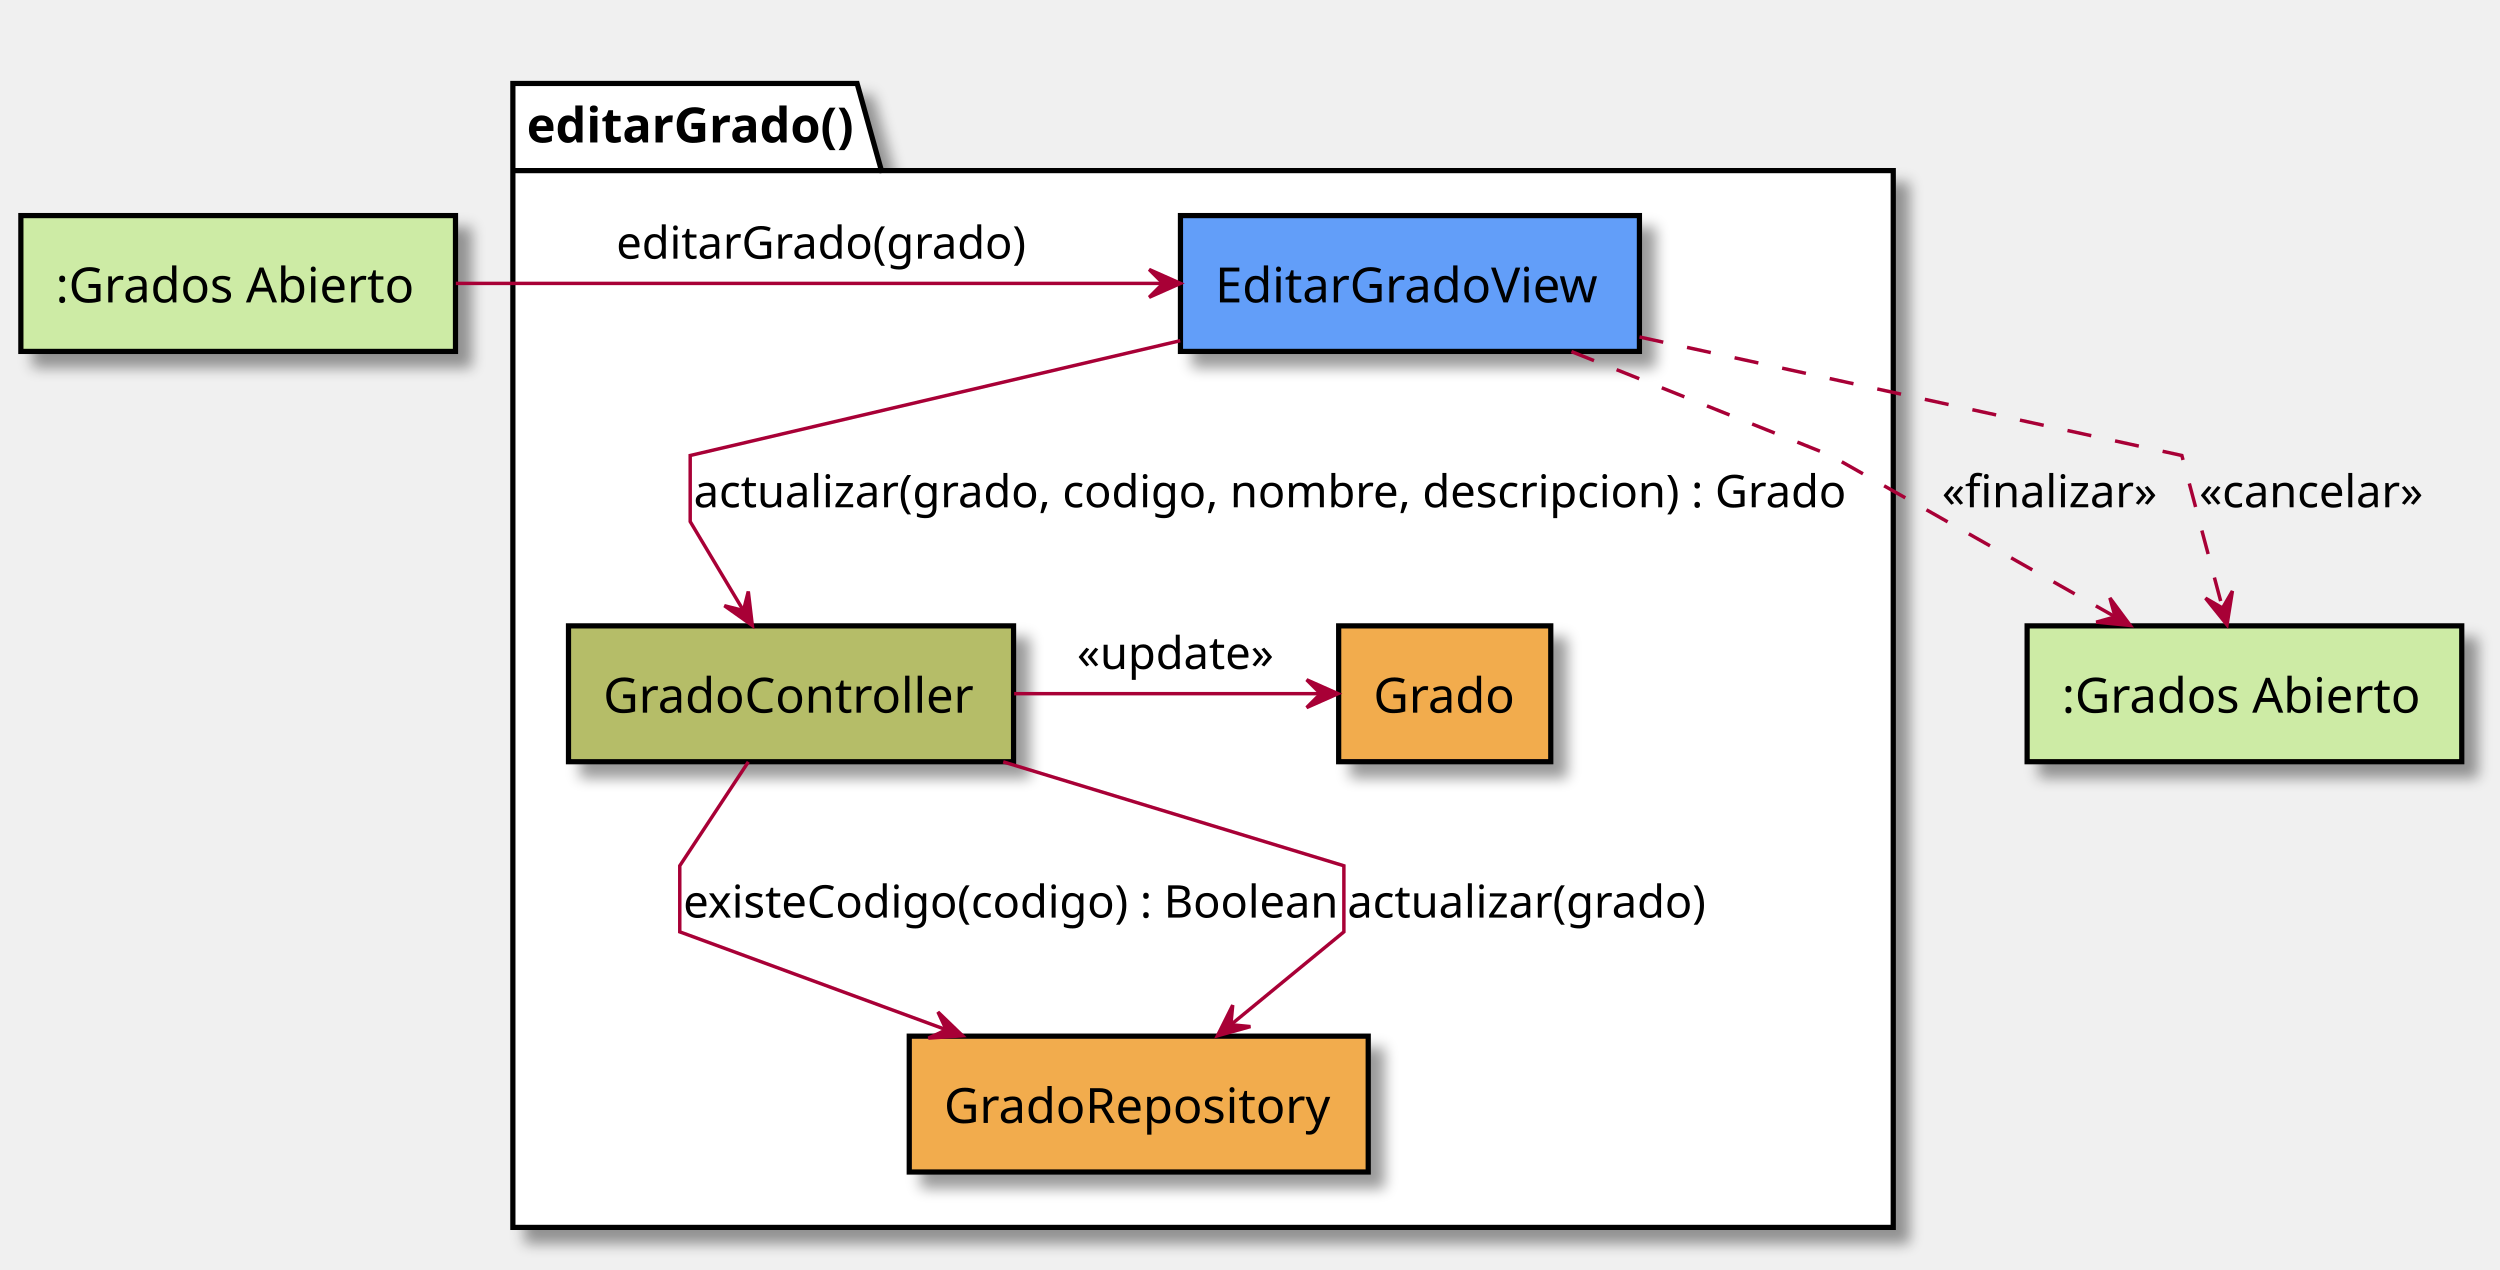
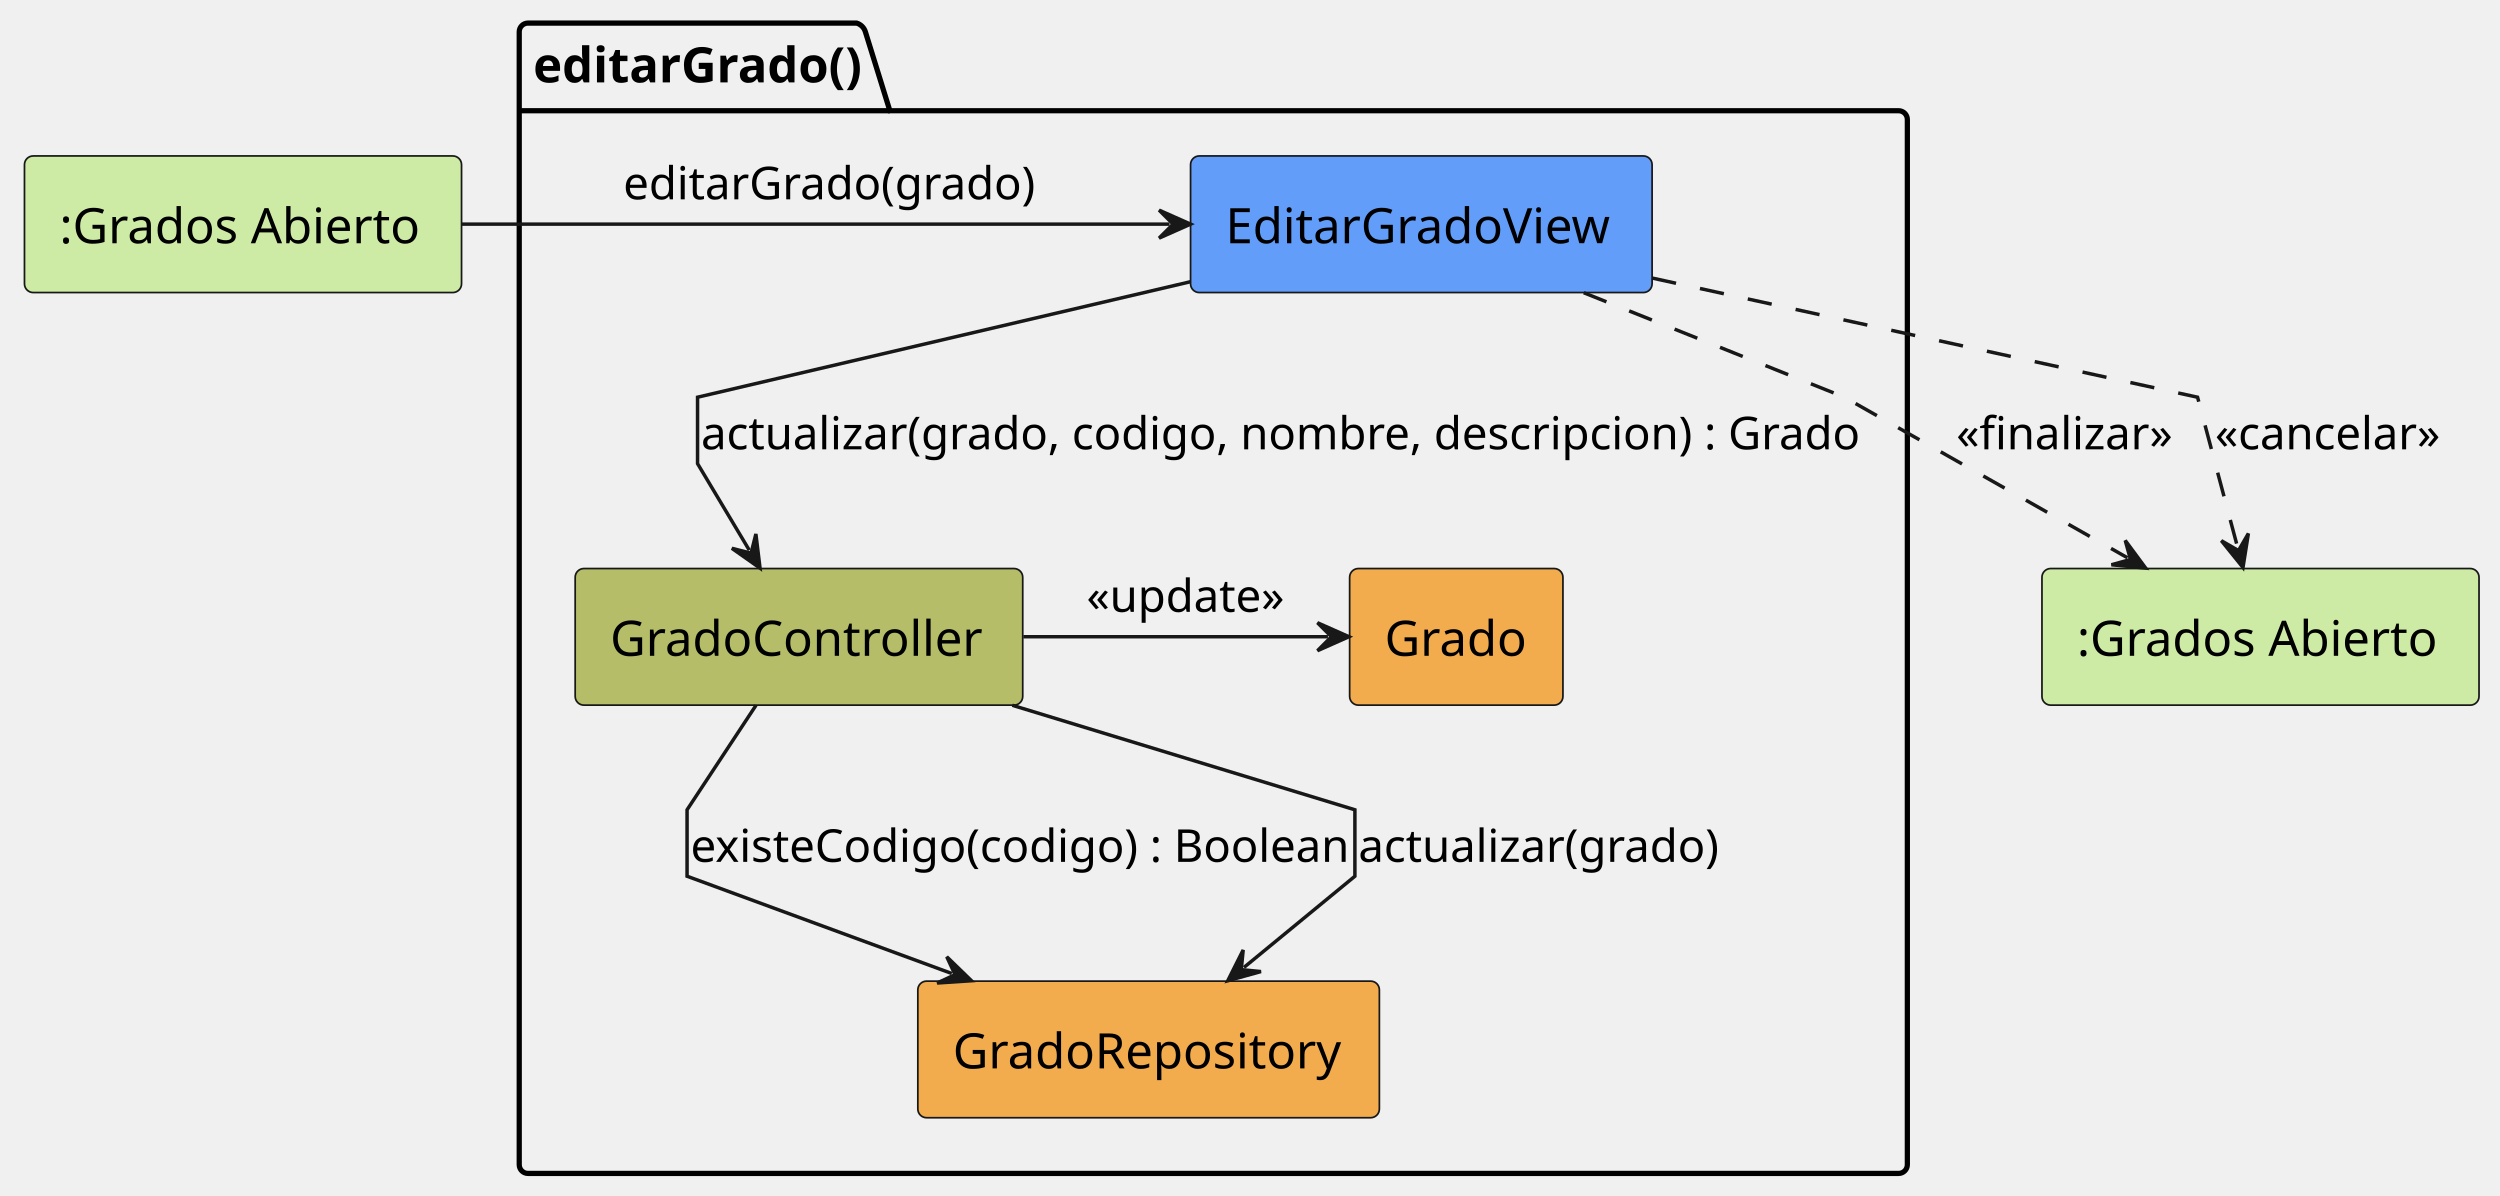
- <svg xmlns="http://www.w3.org/2000/svg" contentScriptType="application/ecmascript" contentStyleType="text/css" height="365px" preserveAspectRatio="none" style="width:719px;height:365px;" version="1.1" viewBox="0 0 719 365" width="719px" zoomAndPan="magnify">
-   <defs>
-     <filter height="300%" id="fr47cf928izm" width="300%" x="-1" y="-1">
-       <feGaussianBlur result="blurOut" stdDeviation="2.0" />
-       <feColorMatrix in="blurOut" result="blurOut2" type="matrix" values="0 0 0 0 0 0 0 0 0 0 0 0 0 0 0 0 0 0 .4 0" />
-       <feOffset dx="4.0" dy="4.0" in="blurOut2" result="blurOut3" />
-       <feBlend in="SourceGraphic" in2="blurOut3" mode="normal" />
-     </filter>
-   </defs>
+ <svg xmlns="http://www.w3.org/2000/svg" contentStyleType="text/css" height="342px" preserveAspectRatio="none" style="width:715px;height:342px;background:#FFFFFF;" version="1.1" viewBox="0 0 715 342" width="715px" zoomAndPan="magnify">
+   <defs />
  <g>
-     <polygon fill="#FFFFFF" filter="url(#fr47cf928izm)" points="147.5,24,246.5,24,253.5,49.068,544.5,49.068,544.5,353,147.5,353,147.5,24" style="stroke: #000000; stroke-width: 1.5;" />
-     <line style="stroke: #000000; stroke-width: 1.5;" x1="147.5" x2="253.5" y1="49.068" y2="49.068" />
-     <text fill="#000000" font-family="sans-serif" font-size="14" font-weight="bold" lengthAdjust="spacingAndGlyphs" textLength="93" x="151.5" y="40.966">editarGrado()</text>
-     <rect fill="#629EF9" filter="url(#fr47cf928izm)" height="39.068" style="stroke: #000000; stroke-width: 1.5;" width="132" x="339.5" y="62" />
-     <text fill="#000000" font-family="sans-serif" font-size="14" lengthAdjust="spacingAndGlyphs" textLength="112" x="349.5" y="86.966">EditarGradoView</text>
-     <rect fill="#B5BD68" filter="url(#fr47cf928izm)" height="39.068" style="stroke: #000000; stroke-width: 1.5;" width="128" x="163.5" y="180" />
-     <text fill="#000000" font-family="sans-serif" font-size="14" lengthAdjust="spacingAndGlyphs" textLength="108" x="173.5" y="204.966">GradoController</text>
-     <rect fill="#F2AC4E" filter="url(#fr47cf928izm)" height="39.068" style="stroke: #000000; stroke-width: 1.5;" width="132" x="261.5" y="298" />
-     <text fill="#000000" font-family="sans-serif" font-size="14" lengthAdjust="spacingAndGlyphs" textLength="112" x="271.5" y="322.966">GradoRepository</text>
-     <rect fill="#F2AC4E" filter="url(#fr47cf928izm)" height="39.068" style="stroke: #000000; stroke-width: 1.5;" width="61" x="385" y="180" />
-     <text fill="#000000" font-family="sans-serif" font-size="14" lengthAdjust="spacingAndGlyphs" textLength="41" x="395" y="204.966">Grado</text>
-     <rect fill="#CDEBA5" filter="url(#fr47cf928izm)" height="39.068" style="stroke: #000000; stroke-width: 1.5;" width="125" x="6" y="62" />
-     <text fill="#000000" font-family="sans-serif" font-size="14" lengthAdjust="spacingAndGlyphs" textLength="105" x="16" y="86.966">:Grados Abierto</text>
-     <rect fill="#CDEBA5" filter="url(#fr47cf928izm)" height="39.068" style="stroke: #000000; stroke-width: 1.5;" width="125" x="583" y="180" />
-     <text fill="#000000" font-family="sans-serif" font-size="14" lengthAdjust="spacingAndGlyphs" textLength="105" x="593" y="204.966">:Grados Abierto</text>
-     <path d="M131.1,81.5 C188.77,81.5 274.28,81.5 334.48,81.5 " fill="none" id="GradosAbierto-&gt;EditarGradoView" style="stroke: #A80036; stroke-width: 1.0;" />
-     <polygon fill="#A80036" points="339.5,81.5,330.5,77.5,334.5,81.5,330.5,85.5,339.5,81.5" style="stroke: #A80036; stroke-width: 1.0;" />
-     <text fill="#000000" font-family="sans-serif" font-size="13" lengthAdjust="spacingAndGlyphs" textLength="116" x="177.25" y="74.397">editarGrado(grado)</text>
-     <path d="M339.43,97.98 C278.85,112.17 198.5,131 198.5,131 C198.5,131 198.5,150 198.5,150 C198.5,150 206.19,162.86 213.65,175.33 " fill="none" id="EditarGradoView-&gt;GradoController" style="stroke: #A80036; stroke-width: 1.0;" />
-     <polygon fill="#A80036" points="216.37,179.89,215.208,170.11,213.814,175.593,208.332,174.199,216.37,179.89" style="stroke: #A80036; stroke-width: 1.0;" />
-     <text fill="#000000" font-family="sans-serif" font-size="13" lengthAdjust="spacingAndGlyphs" textLength="322" x="199.5" y="145.897">actualizar(grado, codigo, nombre, descripcion) : Grado</text>
-     <path d="M215.22,219.11 C206.2,232.79 195.5,249 195.5,249 C195.5,249 195.5,268 195.5,268 C195.5,268 235.91,282.85 272.01,296.11 " fill="none" id="GradoController-&gt;GradoRepository" style="stroke: #A80036; stroke-width: 1.0;" />
-     <polygon fill="#A80036" points="276.84,297.89,269.755,291.048,272.143,296.177,267.014,298.564,276.84,297.89" style="stroke: #A80036; stroke-width: 1.0;" />
-     <text fill="#000000" font-family="sans-serif" font-size="13" lengthAdjust="spacingAndGlyphs" textLength="185" x="196.5" y="263.897">existeCodigo(codigo) : Boolean</text>
-     <path d="M288.52,219.11 C333.36,232.79 386.5,249 386.5,249 C386.5,249 386.5,268 386.5,268 C386.5,268 369.74,281.78 354.09,294.64 " fill="none" id="GradoController-&gt;GradoRepository-1" style="stroke: #A80036; stroke-width: 1.0;" />
-     <polygon fill="#A80036" points="350.14,297.89,359.626,295.243,353.995,294.706,354.532,289.075,350.14,297.89" style="stroke: #A80036; stroke-width: 1.0;" />
-     <text fill="#000000" font-family="sans-serif" font-size="13" lengthAdjust="spacingAndGlyphs" textLength="101" x="387.5" y="263.897">actualizar(grado)</text>
-     <path d="M291.67,199.5 C321.07,199.5 354.8,199.5 379.63,199.5 " fill="none" id="GradoController-&gt;Grado" style="stroke: #A80036; stroke-width: 1.0;" />
-     <polygon fill="#A80036" points="384.79,199.5,375.79,195.5,379.79,199.5,375.79,203.5,384.79,199.5" style="stroke: #A80036; stroke-width: 1.0;" />
-     <text fill="#000000" font-family="sans-serif" font-size="13" lengthAdjust="spacingAndGlyphs" textLength="57" x="309.75" y="192.397">«update»</text>
-     <path d="M451.94,101.11 C486.06,114.79 526.5,131 526.5,131 C526.5,131 573.16,157.47 608.05,177.25 " fill="none" id="EditarGradoView-&gt;GradosAbiertoSalida" style="stroke: #A80036; stroke-width: 1.0; stroke-dasharray: 7.0,7.0;" />
-     <polygon fill="#A80036" points="612.67,179.88,606.807,171.967,608.318,177.418,602.867,178.929,612.67,179.88" style="stroke: #A80036; stroke-width: 1.0;" />
-     <text fill="#000000" font-family="sans-serif" font-size="13" lengthAdjust="spacingAndGlyphs" textLength="60" x="558.5" y="145.897">«finalizar»</text>
-     <path d="M471.51,96.92 C536.95,111.22 627.5,131 627.5,131 C627.5,131 633.9,155 639.07,174.38 " fill="none" id="EditarGradoView-&gt;GradosAbiertoSalida-1" style="stroke: #A80036; stroke-width: 1.0; stroke-dasharray: 7.0,7.0;" />
-     <polygon fill="#A80036" points="640.49,179.7,642.04,169.974,639.203,174.868,634.309,172.032,640.49,179.7" style="stroke: #A80036; stroke-width: 1.0;" />
-     <text fill="#000000" font-family="sans-serif" font-size="13" lengthAdjust="spacingAndGlyphs" textLength="63" x="632.5" y="145.897">«cancelar»</text>
+     <g id="cluster_editarGrado">
+       <path d="M151,6.602 L245,6.602 A3.75,3.75 0 0 1 247.5,9.102 L254.5,31.67 L543,31.67 A2.5,2.5 0 0 1 545.5,34.17 L545.5,333.102 A2.5,2.5 0 0 1 543,335.602 L151,335.602 A2.5,2.5 0 0 1 148.5,333.102 L148.5,9.102 A2.5,2.5 0 0 1 151,6.602 " fill="none" style="stroke:#000000;stroke-width:1.5;" />
+       <line style="stroke:#000000;stroke-width:1.5;" x1="148.5" x2="254.5" y1="31.67" y2="31.67" />
+       <text fill="#000000" font-family="sans-serif" font-size="14" font-weight="bold" lengthAdjust="spacing" textLength="93" x="152.5" y="23.568">editarGrado()</text>
+     </g>
+     <g id="elem_EditarGradoView">
+       <rect fill="#629EF9" height="39.068" rx="2.5" ry="2.5" style="stroke:#181818;stroke-width:0.5;" width="132" x="340.5" y="44.602" />
+       <text fill="#000000" font-family="sans-serif" font-size="14" lengthAdjust="spacing" textLength="112" x="350.5" y="69.568">EditarGradoView</text>
+     </g>
+     <g id="elem_GradoController">
+       <rect fill="#B5BD68" height="39.068" rx="2.5" ry="2.5" style="stroke:#181818;stroke-width:0.5;" width="128" x="164.5" y="162.602" />
+       <text fill="#000000" font-family="sans-serif" font-size="14" lengthAdjust="spacing" textLength="108" x="174.5" y="187.568">GradoController</text>
+     </g>
+     <g id="elem_GradoRepository">
+       <rect fill="#F2AC4E" height="39.068" rx="2.5" ry="2.5" style="stroke:#181818;stroke-width:0.5;" width="132" x="262.5" y="280.602" />
+       <text fill="#000000" font-family="sans-serif" font-size="14" lengthAdjust="spacing" textLength="112" x="272.5" y="305.568">GradoRepository</text>
+     </g>
+     <g id="elem_Grado">
+       <rect fill="#F2AC4E" height="39.068" rx="2.5" ry="2.5" style="stroke:#181818;stroke-width:0.5;" width="61" x="386" y="162.602" />
+       <text fill="#000000" font-family="sans-serif" font-size="14" lengthAdjust="spacing" textLength="41" x="396" y="187.568">Grado</text>
+     </g>
+     <g id="elem_GradosAbierto">
+       <rect fill="#CDEBA5" height="39.068" rx="2.5" ry="2.5" style="stroke:#181818;stroke-width:0.5;" width="125" x="7" y="44.602" />
+       <text fill="#000000" font-family="sans-serif" font-size="14" lengthAdjust="spacing" textLength="105" x="17" y="69.568">:Grados Abierto</text>
+     </g>
+     <g id="elem_GradosAbiertoSalida">
+       <rect fill="#CDEBA5" height="39.068" rx="2.5" ry="2.5" style="stroke:#181818;stroke-width:0.5;" width="125" x="584" y="162.602" />
+       <text fill="#000000" font-family="sans-serif" font-size="14" lengthAdjust="spacing" textLength="105" x="594" y="187.568">:Grados Abierto</text>
+     </g>
+     <g id="link_GradosAbierto_EditarGradoView">
+       <path d="M132.1,64.102 C191.39,64.102 274.11,64.102 334.5,64.102 " fill="none" id="GradosAbierto-to-EditarGradoView" style="stroke:#181818;stroke-width:1.0;" />
+       <polygon fill="#181818" points="340.5,64.102,331.5,60.102,335.5,64.102,331.5,68.102,340.5,64.102" style="stroke:#181818;stroke-width:1.0;" />
+       <text fill="#000000" font-family="sans-serif" font-size="13" lengthAdjust="spacing" textLength="116" x="178.25" y="56.999">editarGrado(grado)</text>
+     </g>
+     <g id="link_EditarGradoView_GradoController">
+       <path d="M340.43,80.582 C279.85,94.772 199.5,113.602 199.5,113.602 C199.5,113.602 199.5,132.602 199.5,132.602 C199.5,132.602 206.111,143.662 214.291,157.342 " fill="none" id="EditarGradoView-to-GradoController" style="stroke:#181818;stroke-width:1.0;" />
+       <polygon fill="#181818" points="217.37,162.492,216.184,152.715,214.804,158.201,209.318,156.82,217.37,162.492" style="stroke:#181818;stroke-width:1.0;" />
+       <text fill="#000000" font-family="sans-serif" font-size="13" lengthAdjust="spacing" textLength="322" x="200.5" y="128.499">actualizar(grado, codigo, nombre, descripcion) : Grado</text>
+     </g>
+     <g id="link_GradoController_GradoRepository">
+       <path d="M216.22,201.712 C207.2,215.392 196.5,231.602 196.5,231.602 C196.5,231.602 196.5,250.602 196.5,250.602 C196.5,250.602 234.988,264.742 272.208,278.422 " fill="none" id="GradoController-to-GradoRepository" style="stroke:#181818;stroke-width:1.0;" />
+       <polygon fill="#181818" points="277.84,280.492,270.772,273.633,273.147,278.767,268.013,281.142,277.84,280.492" style="stroke:#181818;stroke-width:1.0;" />
+       <text fill="#000000" font-family="sans-serif" font-size="13" lengthAdjust="spacing" textLength="185" x="197.5" y="246.499">existeCodigo(codigo) : Boolean</text>
+     </g>
+     <g id="link_GradoController_GradoRepository">
+       <path d="M289.52,201.712 C334.36,215.392 387.5,231.602 387.5,231.602 C387.5,231.602 387.5,250.602 387.5,250.602 C387.5,250.602 372.415,263.002 355.775,276.682 " fill="none" id="GradoController-to-GradoRepository-1" style="stroke:#181818;stroke-width:1.0;" />
+       <polygon fill="#181818" points="351.14,280.492,360.632,277.866,355.002,277.317,355.552,271.687,351.14,280.492" style="stroke:#181818;stroke-width:1.0;" />
+       <text fill="#000000" font-family="sans-serif" font-size="13" lengthAdjust="spacing" textLength="101" x="388.5" y="246.499">actualizar(grado)</text>
+     </g>
+     <g id="link_GradoController_Grado">
+       <path d="M292.67,182.102 C324.16,182.102 354.63,182.102 379.79,182.102 " fill="none" id="GradoController-to-Grado" style="stroke:#181818;stroke-width:1.0;" />
+       <polygon fill="#181818" points="385.79,182.102,376.79,178.102,380.79,182.102,376.79,186.102,385.79,182.102" style="stroke:#181818;stroke-width:1.0;" />
+       <text fill="#000000" font-family="sans-serif" font-size="13" lengthAdjust="spacing" textLength="57" x="310.75" y="174.999">«update»</text>
+     </g>
+     <g id="link_EditarGradoView_GradosAbiertoSalida">
+       <path d="M452.94,83.712 C487.06,97.392 527.5,113.602 527.5,113.602 C527.5,113.602 573.221,139.542 608.451,159.522 " fill="none" id="EditarGradoView-to-GradosAbiertoSalida" style="stroke:#181818;stroke-width:1.0;stroke-dasharray:7.0,7.0;" />
+       <polygon fill="#181818" points="613.67,162.482,607.815,154.563,609.321,160.015,603.868,161.522,613.67,162.482" style="stroke:#181818;stroke-width:1.0;" />
+       <text fill="#000000" font-family="sans-serif" font-size="13" lengthAdjust="spacing" textLength="60" x="559.5" y="128.499">«finalizar»</text>
+     </g>
+     <g id="link_EditarGradoView_GradosAbiertoSalida">
+       <path d="M472.51,79.522 C537.95,93.822 628.5,113.602 628.5,113.602 C628.5,113.602 634.614,136.525 639.943,156.505 " fill="none" id="EditarGradoView-to-GradosAbiertoSalida-1" style="stroke:#181818;stroke-width:1.0;stroke-dasharray:7.0,7.0;" />
+       <polygon fill="#181818" points="641.49,162.302,643.035,152.575,640.201,157.471,635.305,154.637,641.49,162.302" style="stroke:#181818;stroke-width:1.0;" />
+       <text fill="#000000" font-family="sans-serif" font-size="13" lengthAdjust="spacing" textLength="63" x="633.5" y="128.499">«cancelar»</text>
+     </g>
  </g>
</svg>
